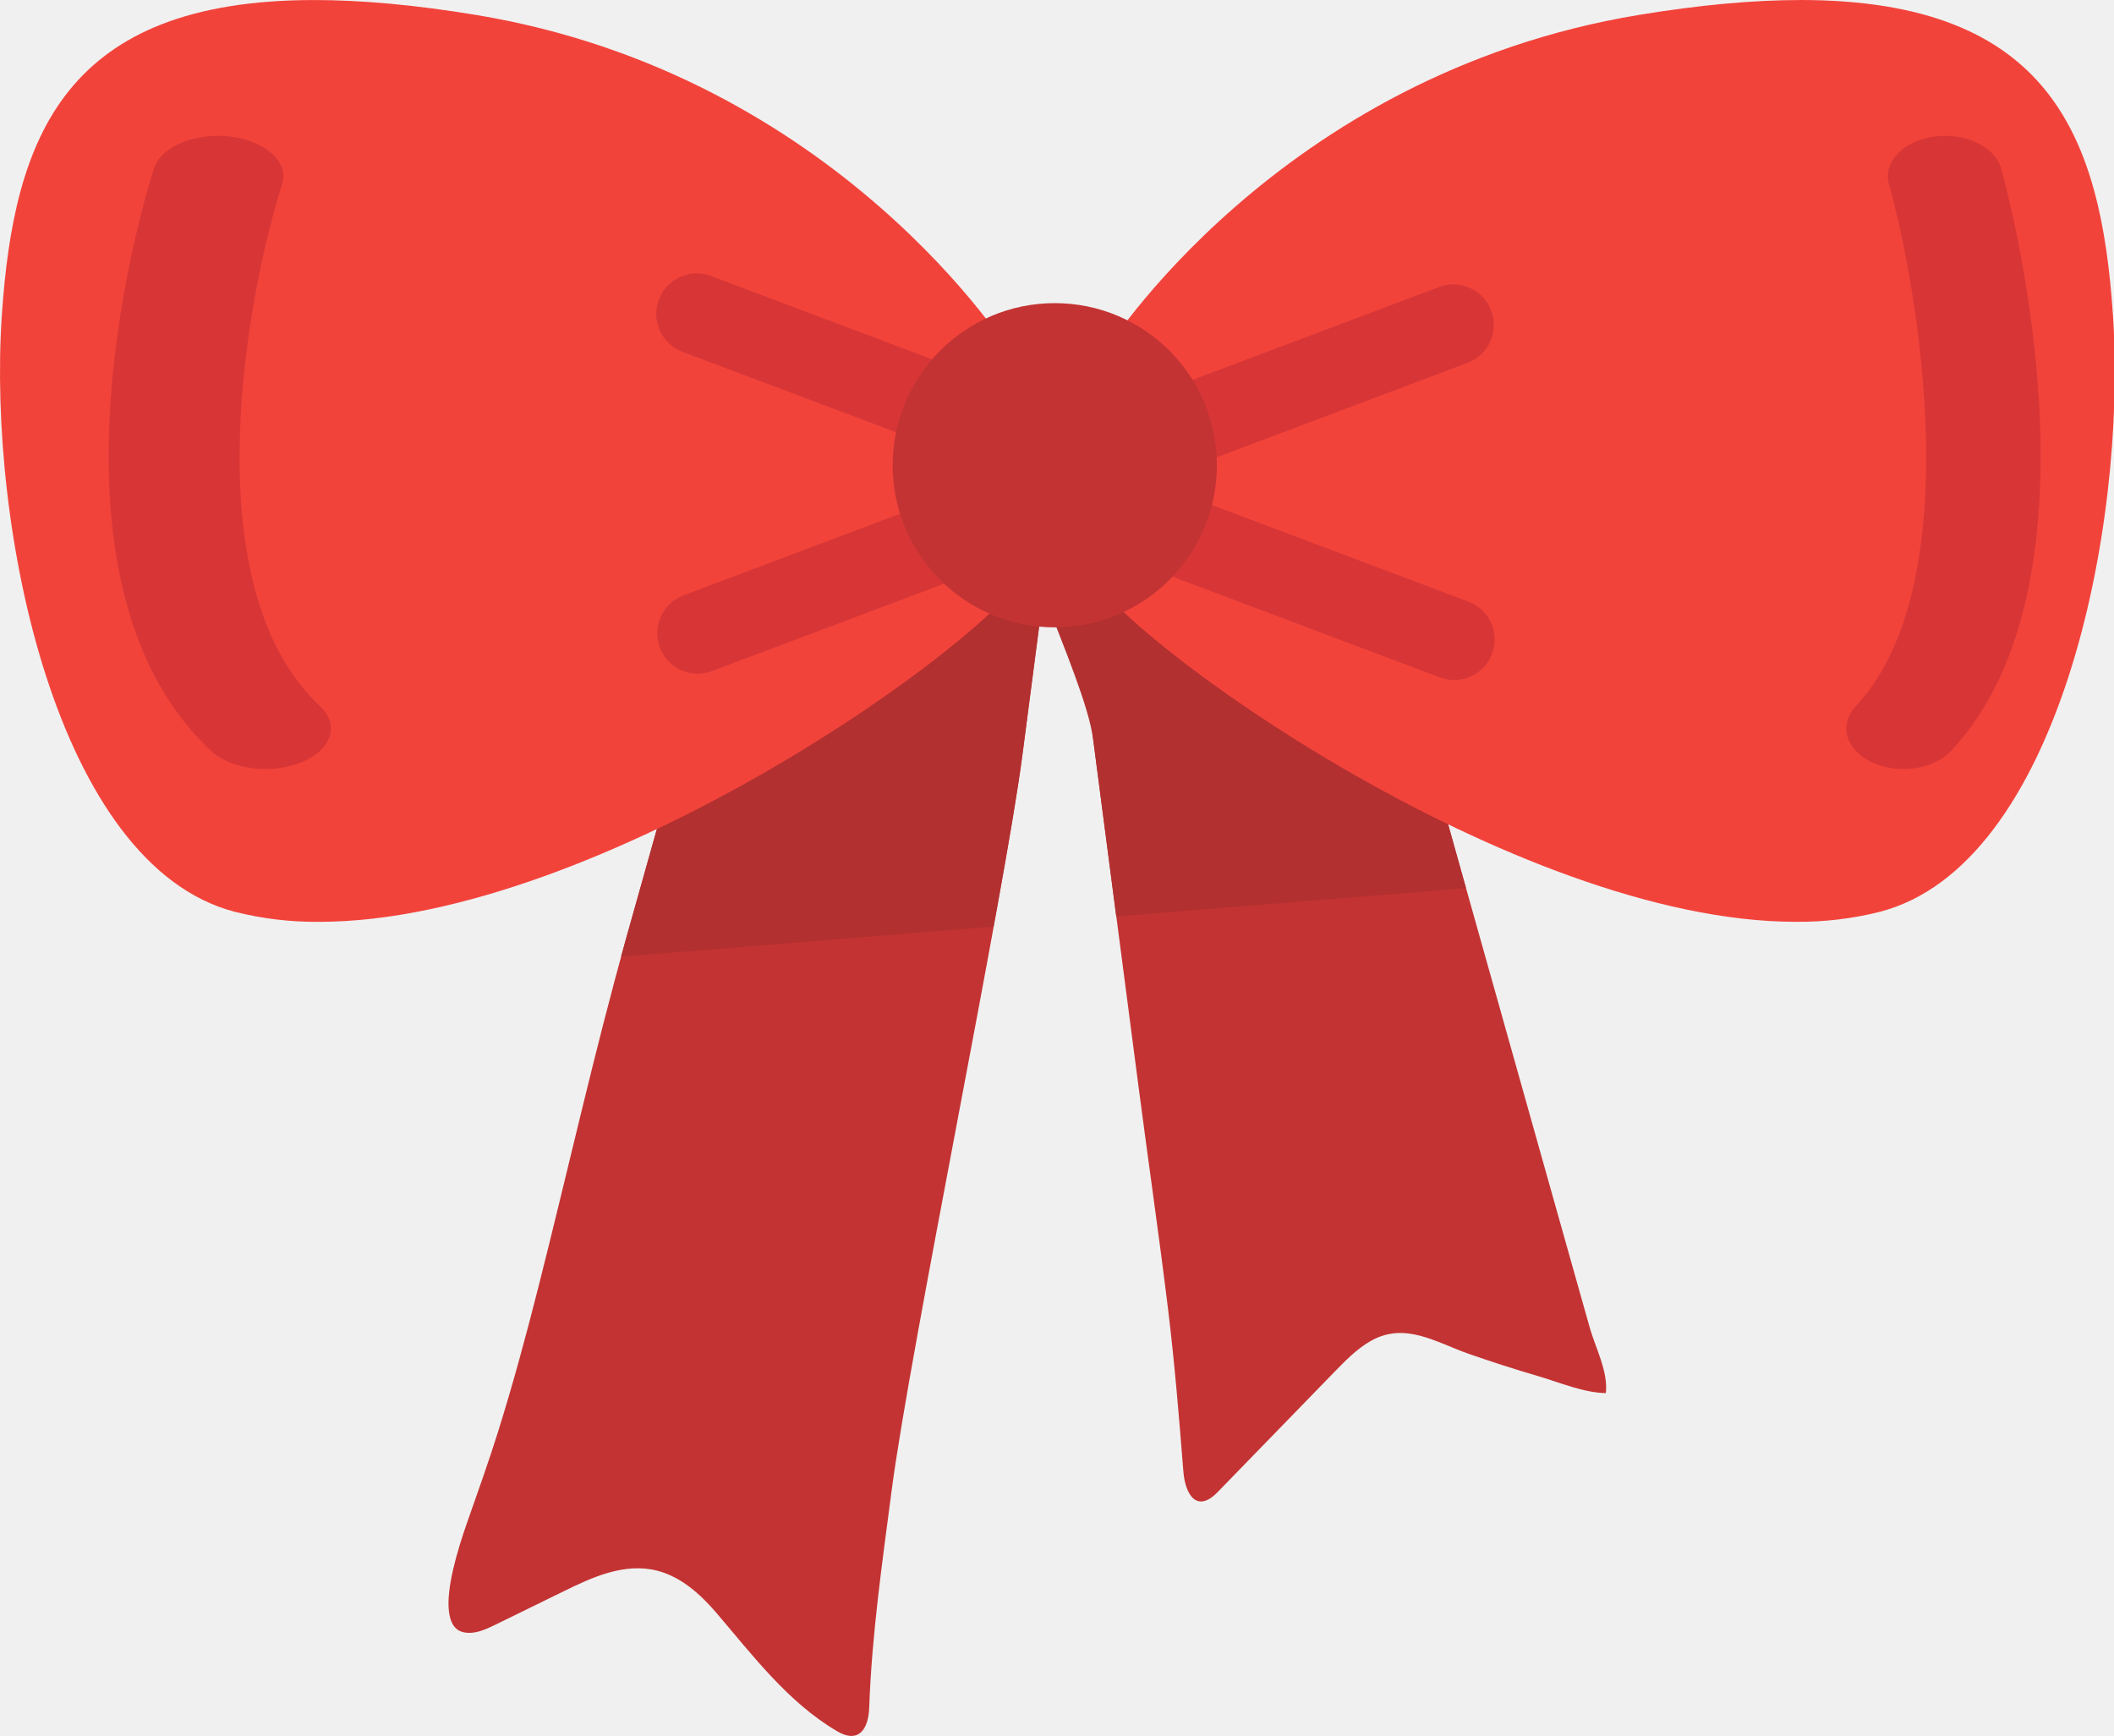
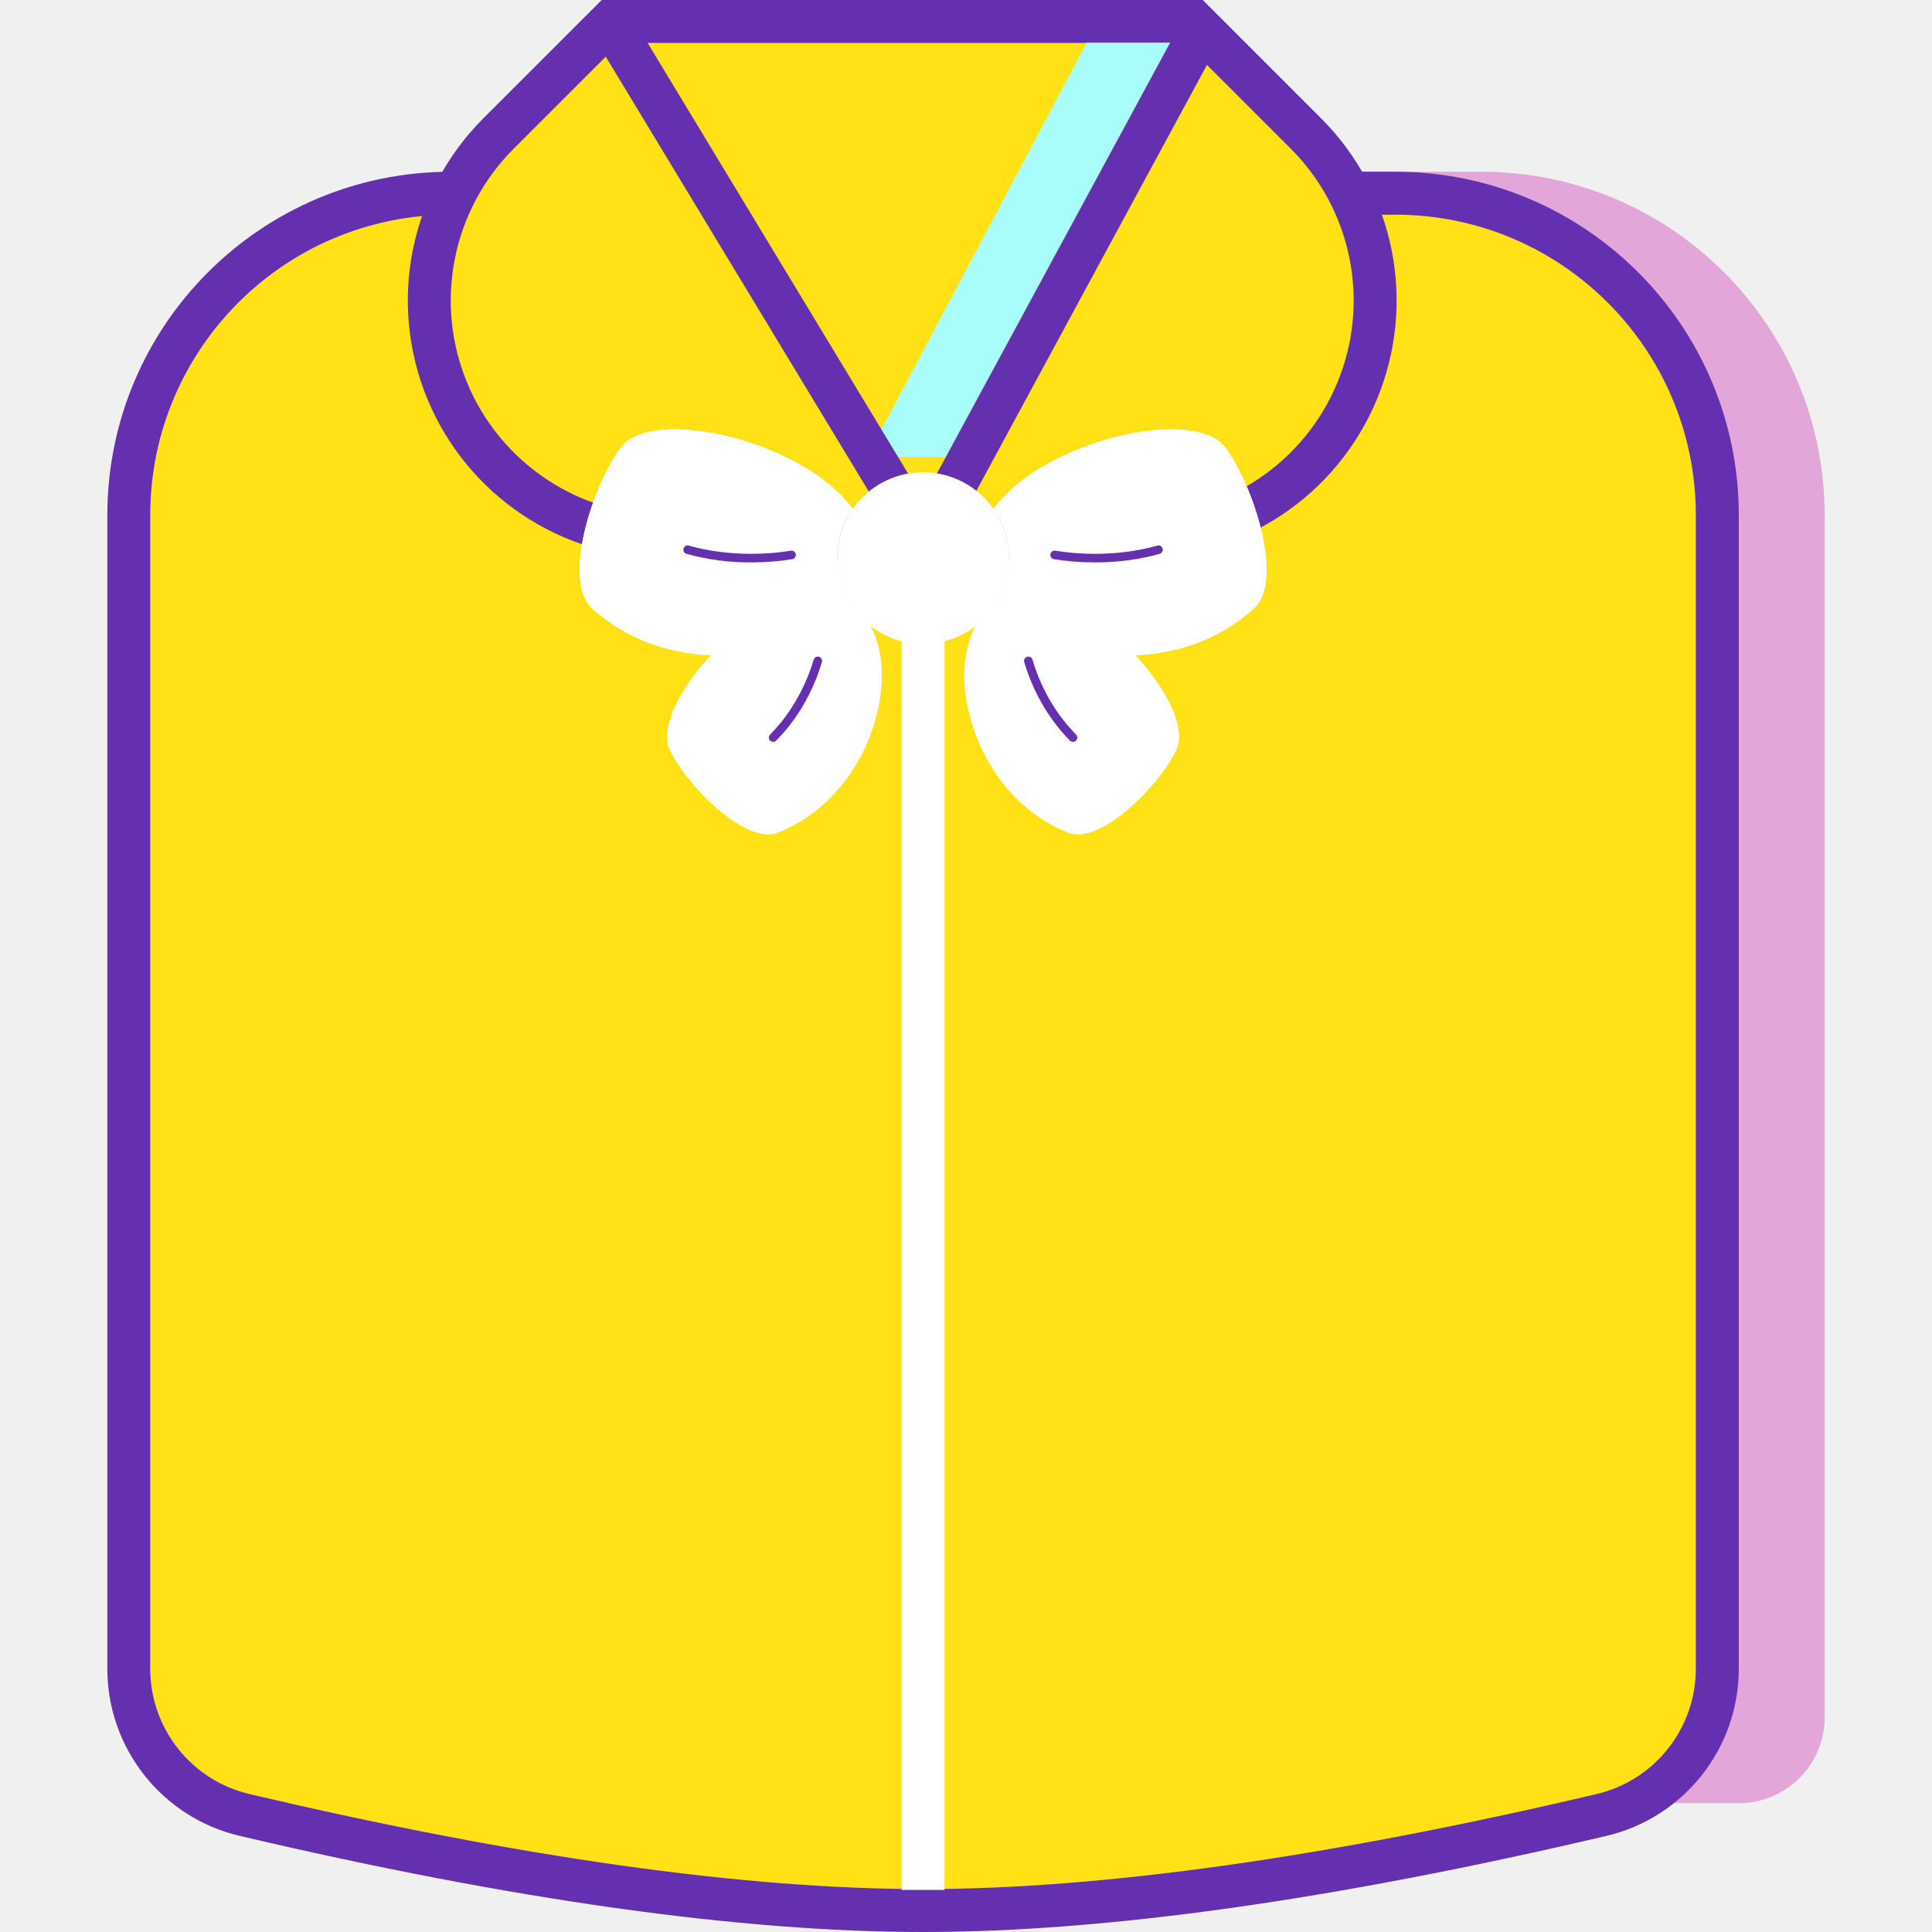
- <svg xmlns="http://www.w3.org/2000/svg" t="1762894470453" class="icon" viewBox="0 0 1247 1024" version="1.1" p-id="23023" width="243.555" height="200">
-   <path d="M622.747 294.876z m0 0l-209.187 101.6-44.105 156.845c-18.977 67.473-34.471 137.287-51.834 205.722-7.257 28.684-15.004 57.295-23.84 85.544-5.642 18.016-12.029 35.796-18.27 53.612-5.933 16.945-12.464 39.225-10.65 52.614 0.726 5.443 2.649 10.704 8.636 12.029 6.35 1.397 12.7-1.524 18.596-4.391l40.35-19.758c17.091-8.364 35.941-17.109 55.372-12.138 13.879 3.629 25.128 13.643 34.471 24.511 21.626 25.237 42.364 52.995 71.465 70.14 13.008 7.656 18.542-1.578 18.977-13.843 1.524-43.144 7.674-85.489 13.244-128.234 10.795-82.732 66.403-351.355 77.198-434.086l19.358-148.427zM632.218 339.163z m0 0l12.591 96.52 26.87 205.958c5.661 43.434 11.974 86.796 17.29 130.284 3.901 31.968 6.531 63.899 9.071 96.048 1.034 13.281 7.747 24.983 20.175 12.228l69.088-71.084c6.459-6.64 13.045-13.389 21.082-17.998 20.374-11.702 38.662 0.762 58.202 7.566q20.302 7.076 40.948 13.135c12.337 3.629 26.815 9.779 39.715 9.942 1.47-12.7-6.169-26.743-9.543-38.771l-21.155-75.057-50.582-179.832-24.511-87.34z" fill="#C43333" p-id="23024" />
-   <path d="M841.459 440.763l-216.952-132.842-34.471 2.776-176.566 85.761-44.105 156.845c-1.034 3.629-2.014 7.366-3.03 11.049l219.746-17.798c7.783-42.636 14.061-78.994 17-101.6l12.337-94.651c12.555 32.185 26.906 66.784 29.319 85.272l13.698 105.029 206.303-16.71z" fill="#B23030" p-id="23025" />
-   <path d="M185.449 0.018C38.238 0.018 8.121 80.609 1.063 186.255c-8.364 125.331 32.167 324.122 137.396 351.591a196.832 196.832 0 0 0 49.711 5.933c165.209 0 399.27-166.914 419.427-209.768 22.279-47.353-11.14-125.331-11.14-125.331S494.677 44.033 280.518 8.763C244.359 2.812 212.863 0.018 185.449 0.018zM1062.04 0.018c-27.432 0-58.91 2.794-95.069 8.745-214.158 35.27-316.013 199.916-316.013 199.916s-33.419 78.014-11.14 125.331c20.211 42.817 254.254 209.75 419.481 209.75a196.832 196.832 0 0 0 49.711-5.933c105.229-27.468 145.76-226.26 137.396-351.591C1239.369 80.591 1209.234 0 1062.022 0z" fill="#F2433B" p-id="23026" />
-   <path d="M156.711 453.644c-12.519 0-24.801-3.756-32.24-10.704-109.873-102.671-36.866-333.829-33.709-343.608 4.173-12.954 24.511-21.354 45.357-18.76s34.471 15.186 30.317 28.121c-19.758 61.359-54.265 236.257 22.352 307.848 11.775 11.013 6.912 25.835-10.886 33.129a56.715 56.715 0 0 1-21.191 3.973zM1122.819 453.644a44.105 44.105 0 0 1-18.615-3.973c-15.548-7.257-19.794-22.116-9.507-33.129 66.947-71.592 36.794-246.489 19.54-307.848-3.629-12.954 8.219-25.545 26.489-28.121s36.05 5.806 39.697 18.76c2.758 9.797 66.548 240.956-29.446 343.608-6.531 6.931-17.218 10.704-28.158 10.704zM578.17 272.052a23.84 23.84 0 0 1-8.418-1.542L403.146 207.754a23.912 23.912 0 1 1 16.855-44.74l166.606 62.756a23.912 23.912 0 0 1-8.436 46.282zM857.788 401.157a23.858 23.858 0 0 1-8.418-1.542l-166.606-62.756a23.912 23.912 0 0 1 16.855-44.74l166.606 62.756a23.912 23.912 0 0 1-8.436 46.282zM691.218 278.13a23.912 23.912 0 0 1-8.436-46.282l166.606-62.756a23.912 23.912 0 0 1 16.855 44.74l-166.606 62.756a23.84 23.84 0 0 1-8.418 1.542zM411.582 397.456a23.912 23.912 0 0 1-8.436-46.282l166.606-62.756a23.912 23.912 0 0 1 16.855 44.74l-166.606 62.72a23.84 23.84 0 0 1-8.418 1.578z" fill="#D83636" p-id="23027" />
-   <path d="M622.185 274.447m-95.631 0a95.631 95.631 0 1 0 191.262 0 95.631 95.631 0 1 0-191.262 0Z" fill="#C43333" p-id="23028" />
+ <svg xmlns="http://www.w3.org/2000/svg" t="1763451617806" class="icon" viewBox="0 0 1024 1024" version="1.1" p-id="5089" width="200" height="200">
+   <path d="M284.444 91.022h500.622a182.044 182.044 0 0 1 182.044 182.044v637.156a45.511 45.511 0 0 1-45.511 45.511H147.911a45.511 45.511 0 0 1-45.511-45.511V273.067a182.044 182.044 0 0 1 182.044-182.044z" fill="#E2A6D9" p-id="5090" />
+   <path d="M238.933 113.778a159.289 159.289 0 0 0-159.289 159.289v611.396a68.267 68.267 0 0 0 52.656 66.446C275.342 984.496 394.377 1001.244 489.244 1001.244c94.868 0 213.902-16.748 356.944-50.335A68.267 68.267 0 0 0 898.844 884.463V273.067a159.289 159.289 0 0 0-159.289-159.289H238.933z" fill="#FFE115" p-id="5091" />
+   <path d="M238.933 113.778a159.289 159.289 0 0 0-159.289 159.289v611.396a68.267 68.267 0 0 0 52.656 66.446C275.342 984.496 394.377 1001.244 489.244 1001.244c94.868 0 213.902-16.748 356.944-50.335A68.267 68.267 0 0 0 898.844 884.463V273.067a159.289 159.289 0 0 0-159.289-159.289H238.933z m0-22.756h500.622a182.044 182.044 0 0 1 182.044 182.044v611.396a91.022 91.022 0 0 1-70.224 88.61C706.788 1007.024 586.069 1024 489.244 1024c-96.825 0-217.543-16.976-362.132-50.927A91.022 91.022 0 0 1 56.889 884.463V273.067a182.044 182.044 0 0 1 182.044-182.044z" fill="#6530AF" p-id="5092" />
+   <path d="M321.946 9.808l311.137 5.461c60.985 61.622 91.477 98.167 91.477 109.636 0 17.18 1.502 105.495-23.643 119.239-25.122 13.722-95.209 37.319-131.823 47.787-36.614 10.422-161.792 10.604-204.459 5.302-42.689-5.325-88.678-32.54-101.49-46.922-12.834-14.404-47.263-45.375-39.185-76.595 8.101-31.243 20.935-84.082 34.088-105.449 8.784-14.245 30.083-33.746 63.898-58.459z" fill="#FFE115" p-id="5093" />
+   <path d="M328.34 22.756l-56.092 56.07A113.778 113.778 0 0 0 352.711 273.067h250.994a113.778 113.778 0 0 0 80.441-194.241L628.076 22.756H328.34z m-9.421-22.756h318.578l62.737 62.737A136.533 136.533 0 0 1 603.705 295.822H352.711a136.533 136.533 0 0 1-96.552-233.085L318.919 0z" fill="#6530AF" p-id="5094" />
+   <path d="M575.943 22.642h44.26l-118.83 219.5H459.435z" fill="#A8FDFB" p-id="5095" />
+   <path d="M623.07 17.34a11.378 11.378 0 0 1 20.025 10.832L499.257 293.842a11.378 11.378 0 0 1-20.025-10.854l143.838-265.648z" fill="#6530AF" p-id="5096" />
+   <path d="M339.695 16.862a11.378 11.378 0 1 0-19.479 11.787l162.77 269.084a11.378 11.378 0 0 0 19.456-11.787l-162.748-269.084z" fill="#6530AF" p-id="5097" />
+   <path d="M477.867 284.444h22.756v717.255h-22.756z" fill="#FFFFFF" p-id="5098" />
+   <path d="M445.85 317.508c-38.32-15.701-102.719 55.046-90.886 79.895 9.193 19.342 40.391 50.608 57.367 43.918 58.027-22.938 71.817-108.134 33.519-123.813z" fill="#FFFFFF" p-id="5099" />
+   <path d="M411.238 392.67a2.276 2.276 0 0 1-3.186-3.231c6.326-6.281 12.015-14.177 16.543-23.074 2.799-5.484 5.052-11.15 6.667-16.748a2.276 2.276 0 0 1 4.369 1.274 99.601 99.601 0 0 1-6.963 17.545c-4.779 9.33-10.741 17.613-17.431 24.235z" fill="#6530AF" p-id="5100" />
+   <path d="M532.639 317.508c38.32-15.701 102.719 55.046 90.886 79.895-9.193 19.342-40.391 50.608-57.367 43.918-58.027-22.938-71.817-108.134-33.519-123.813z" fill="#FFFFFF" p-id="5101" />
+   <path d="M567.25 392.67a2.276 2.276 0 0 0 3.186-3.231 90.226 90.226 0 0 1-16.543-23.074 95.05 95.05 0 0 1-6.667-16.748 2.276 2.276 0 0 0-4.369 1.274c1.707 5.871 4.05 11.787 6.963 17.545 4.779 9.33 10.741 17.613 17.431 24.235z" fill="#6530AF" p-id="5102" />
+   <path d="M450.446 319.602C425.006 350.208 356.693 361.381 313.845 322.446 297.87 307.928 313.845 257.547 329.045 237.181c16.612-22.209 96.552-3.755 122.88 32.54A45.284 45.284 0 0 0 443.733 295.822c0 8.715 2.458 16.862 6.713 23.78z" fill="#FFFFFF" p-id="5103" />
+   <path d="M450.446 319.602C425.006 350.208 356.693 361.381 313.845 322.446 297.87 307.928 313.845 257.547 329.045 237.181c16.612-22.209 96.552-3.755 122.88 32.54A45.284 45.284 0 0 0 443.733 295.822c0 8.715 2.458 16.862 6.713 23.78z" fill="#FFFFFF" p-id="5104" />
+   <path d="M364.021 293.592a2.276 2.276 0 1 1 1.229-4.369c9.967 2.822 21.254 4.324 32.973 4.324 7.236 0 14.336-0.569 21.072-1.684a2.276 2.276 0 0 1 0.728 4.483c-6.963 1.138-14.313 1.752-21.8 1.752a126.794 126.794 0 0 1-34.202-4.506z" fill="#6530AF" p-id="5105" />
+   <path d="M528.043 319.602c25.441 30.583 93.753 41.779 136.602 2.844 15.974-14.518 0-64.899-15.223-85.265-16.612-22.209-96.552-3.755-122.88 32.54 5.166 7.396 8.215 16.384 8.215 26.101 0 8.715-2.458 16.862-6.713 23.78z" fill="#FFFFFF" p-id="5106" />
+   <path d="M528.043 319.602c25.441 30.583 93.753 41.779 136.602 2.844 15.974-14.518 0-64.899-15.223-85.265-16.612-22.209-96.552-3.755-122.88 32.54 5.166 7.396 8.215 16.384 8.215 26.101 0 8.715-2.458 16.862-6.713 23.78z" fill="#FFFFFF" p-id="5107" />
+   <path d="M614.468 293.592a2.276 2.276 0 1 0-1.229-4.369c-9.967 2.822-21.254 4.324-32.973 4.324-7.236 0-14.336-0.569-21.072-1.684a2.276 2.276 0 0 0-0.728 4.483c6.963 1.138 14.313 1.752 21.8 1.752 12.151 0 23.848-1.57 34.202-4.506z" fill="#6530AF" p-id="5108" />
+   <path d="M489.244 295.822m-45.511 0a45.511 45.511 0 1 0 91.022 0 45.511 45.511 0 1 0-91.022 0Z" fill="#FFFFFF" p-id="5109" />
</svg>
